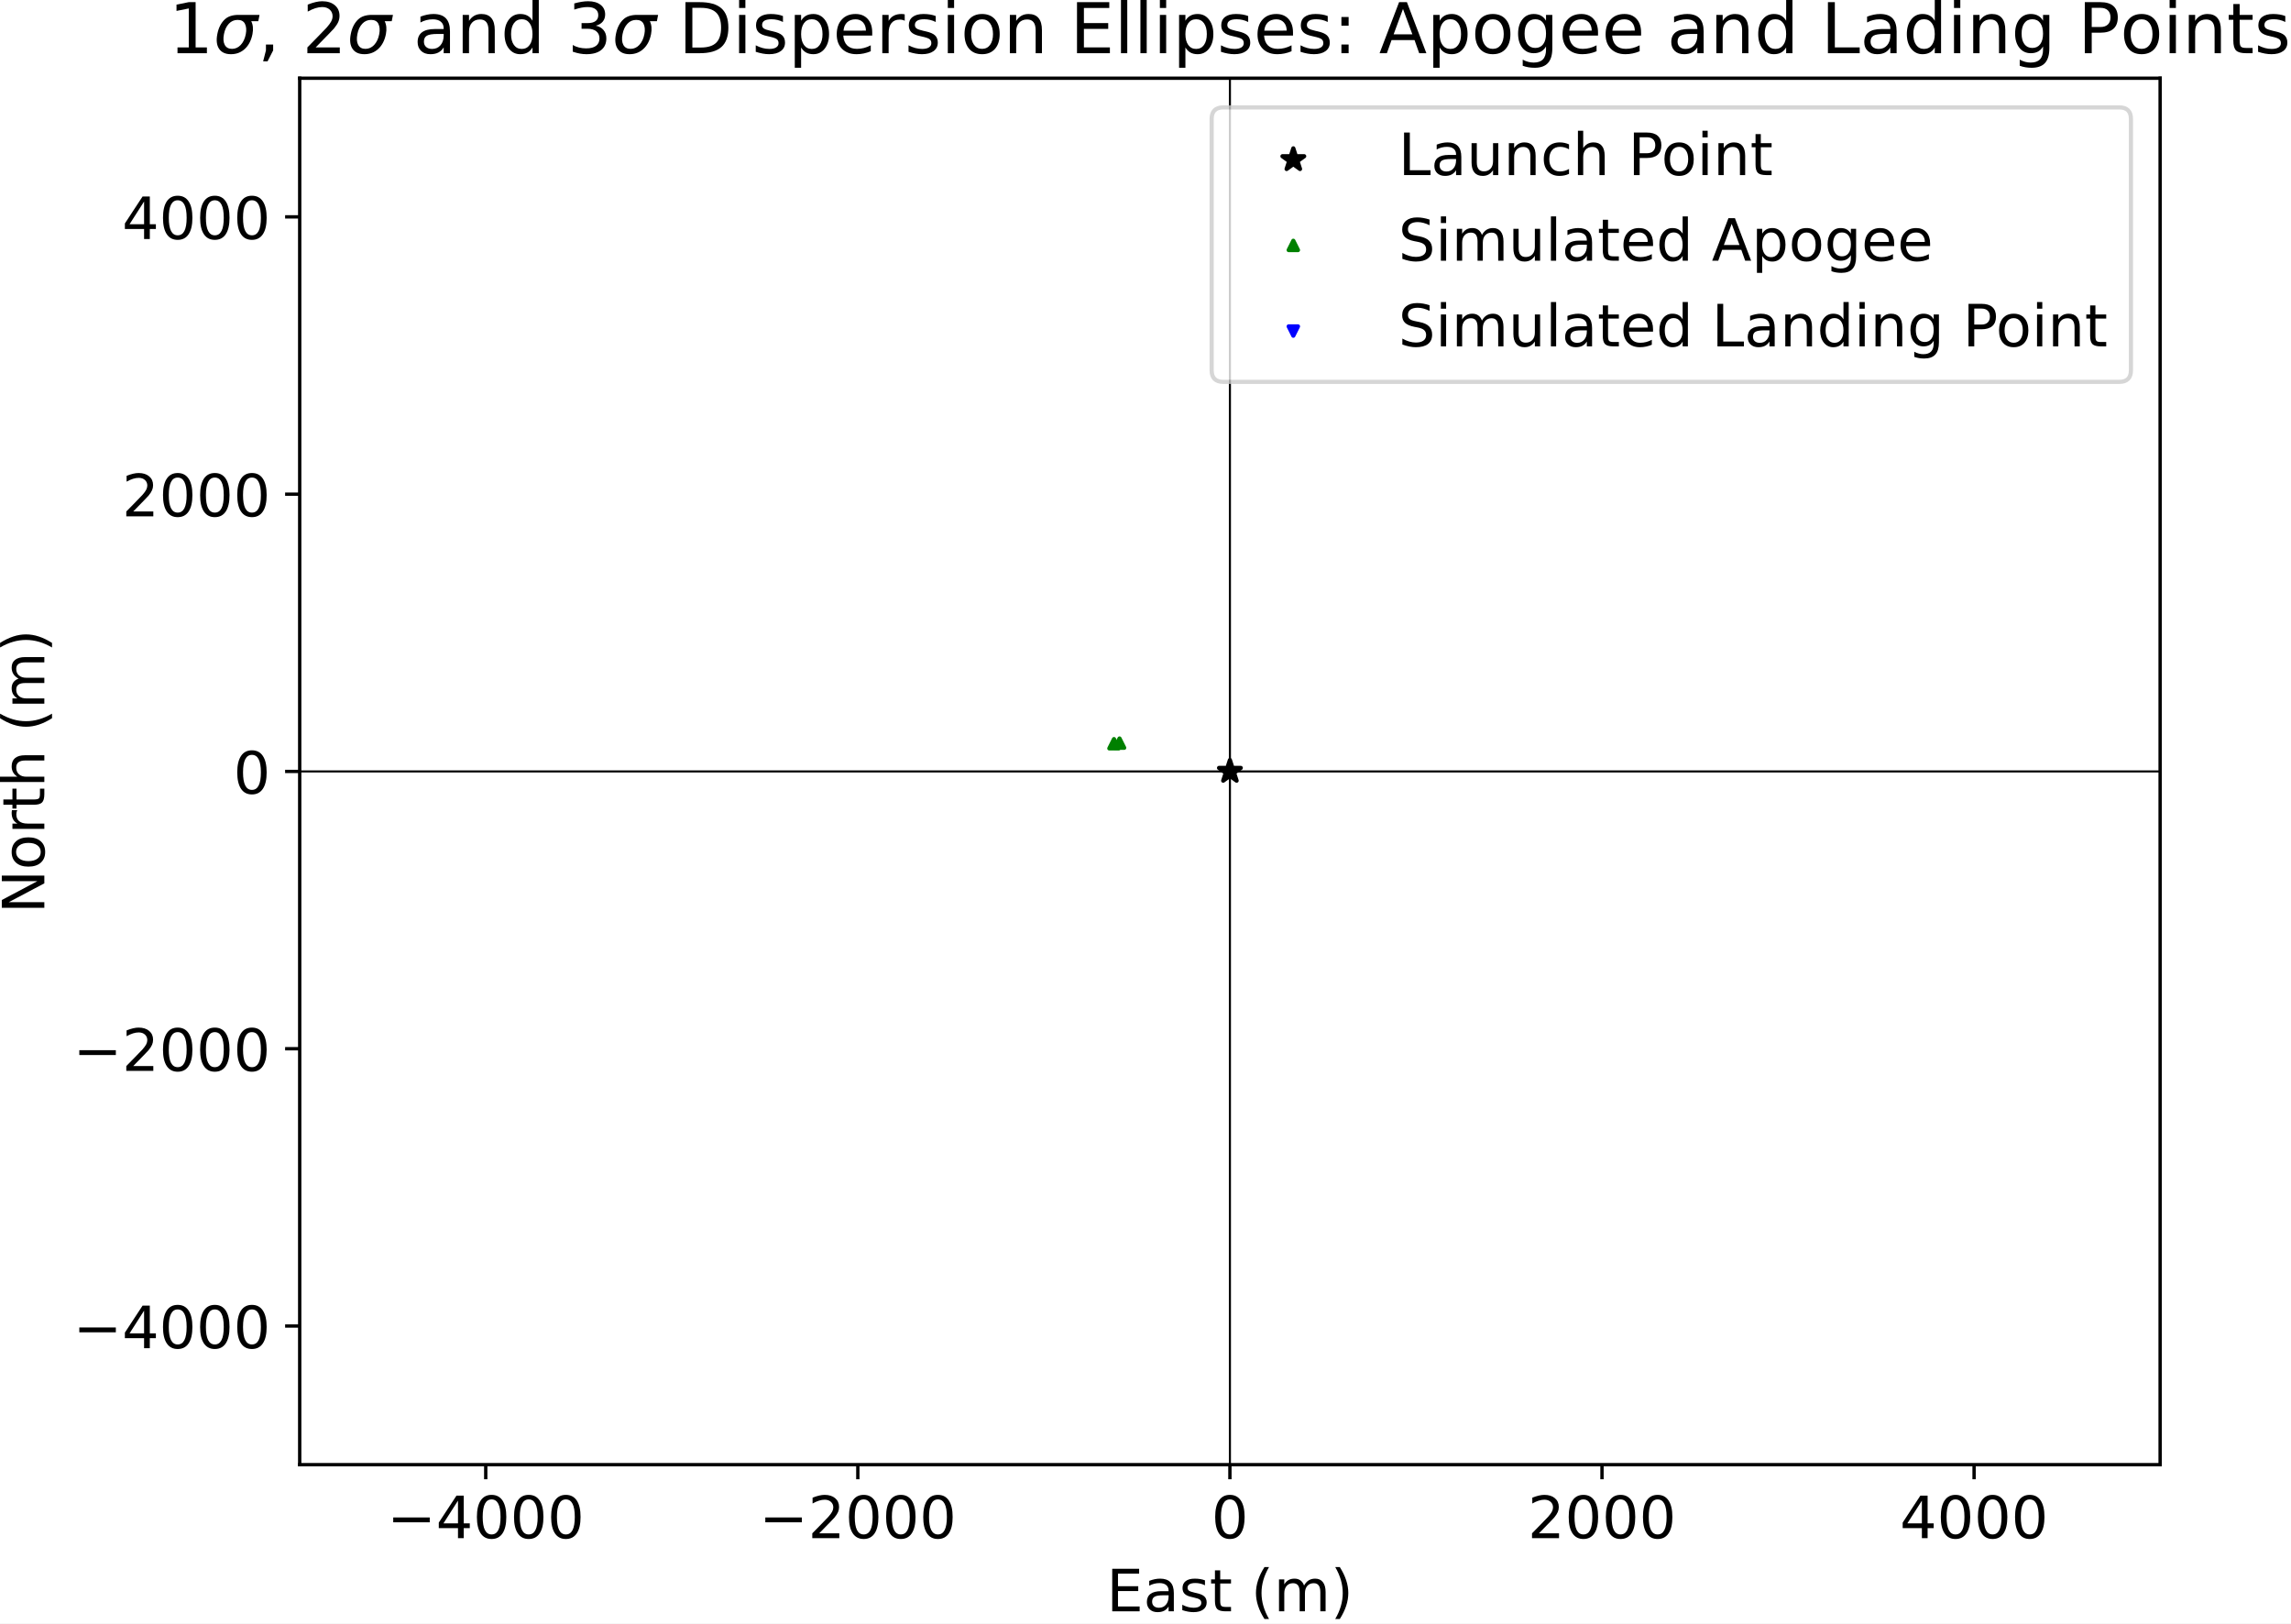
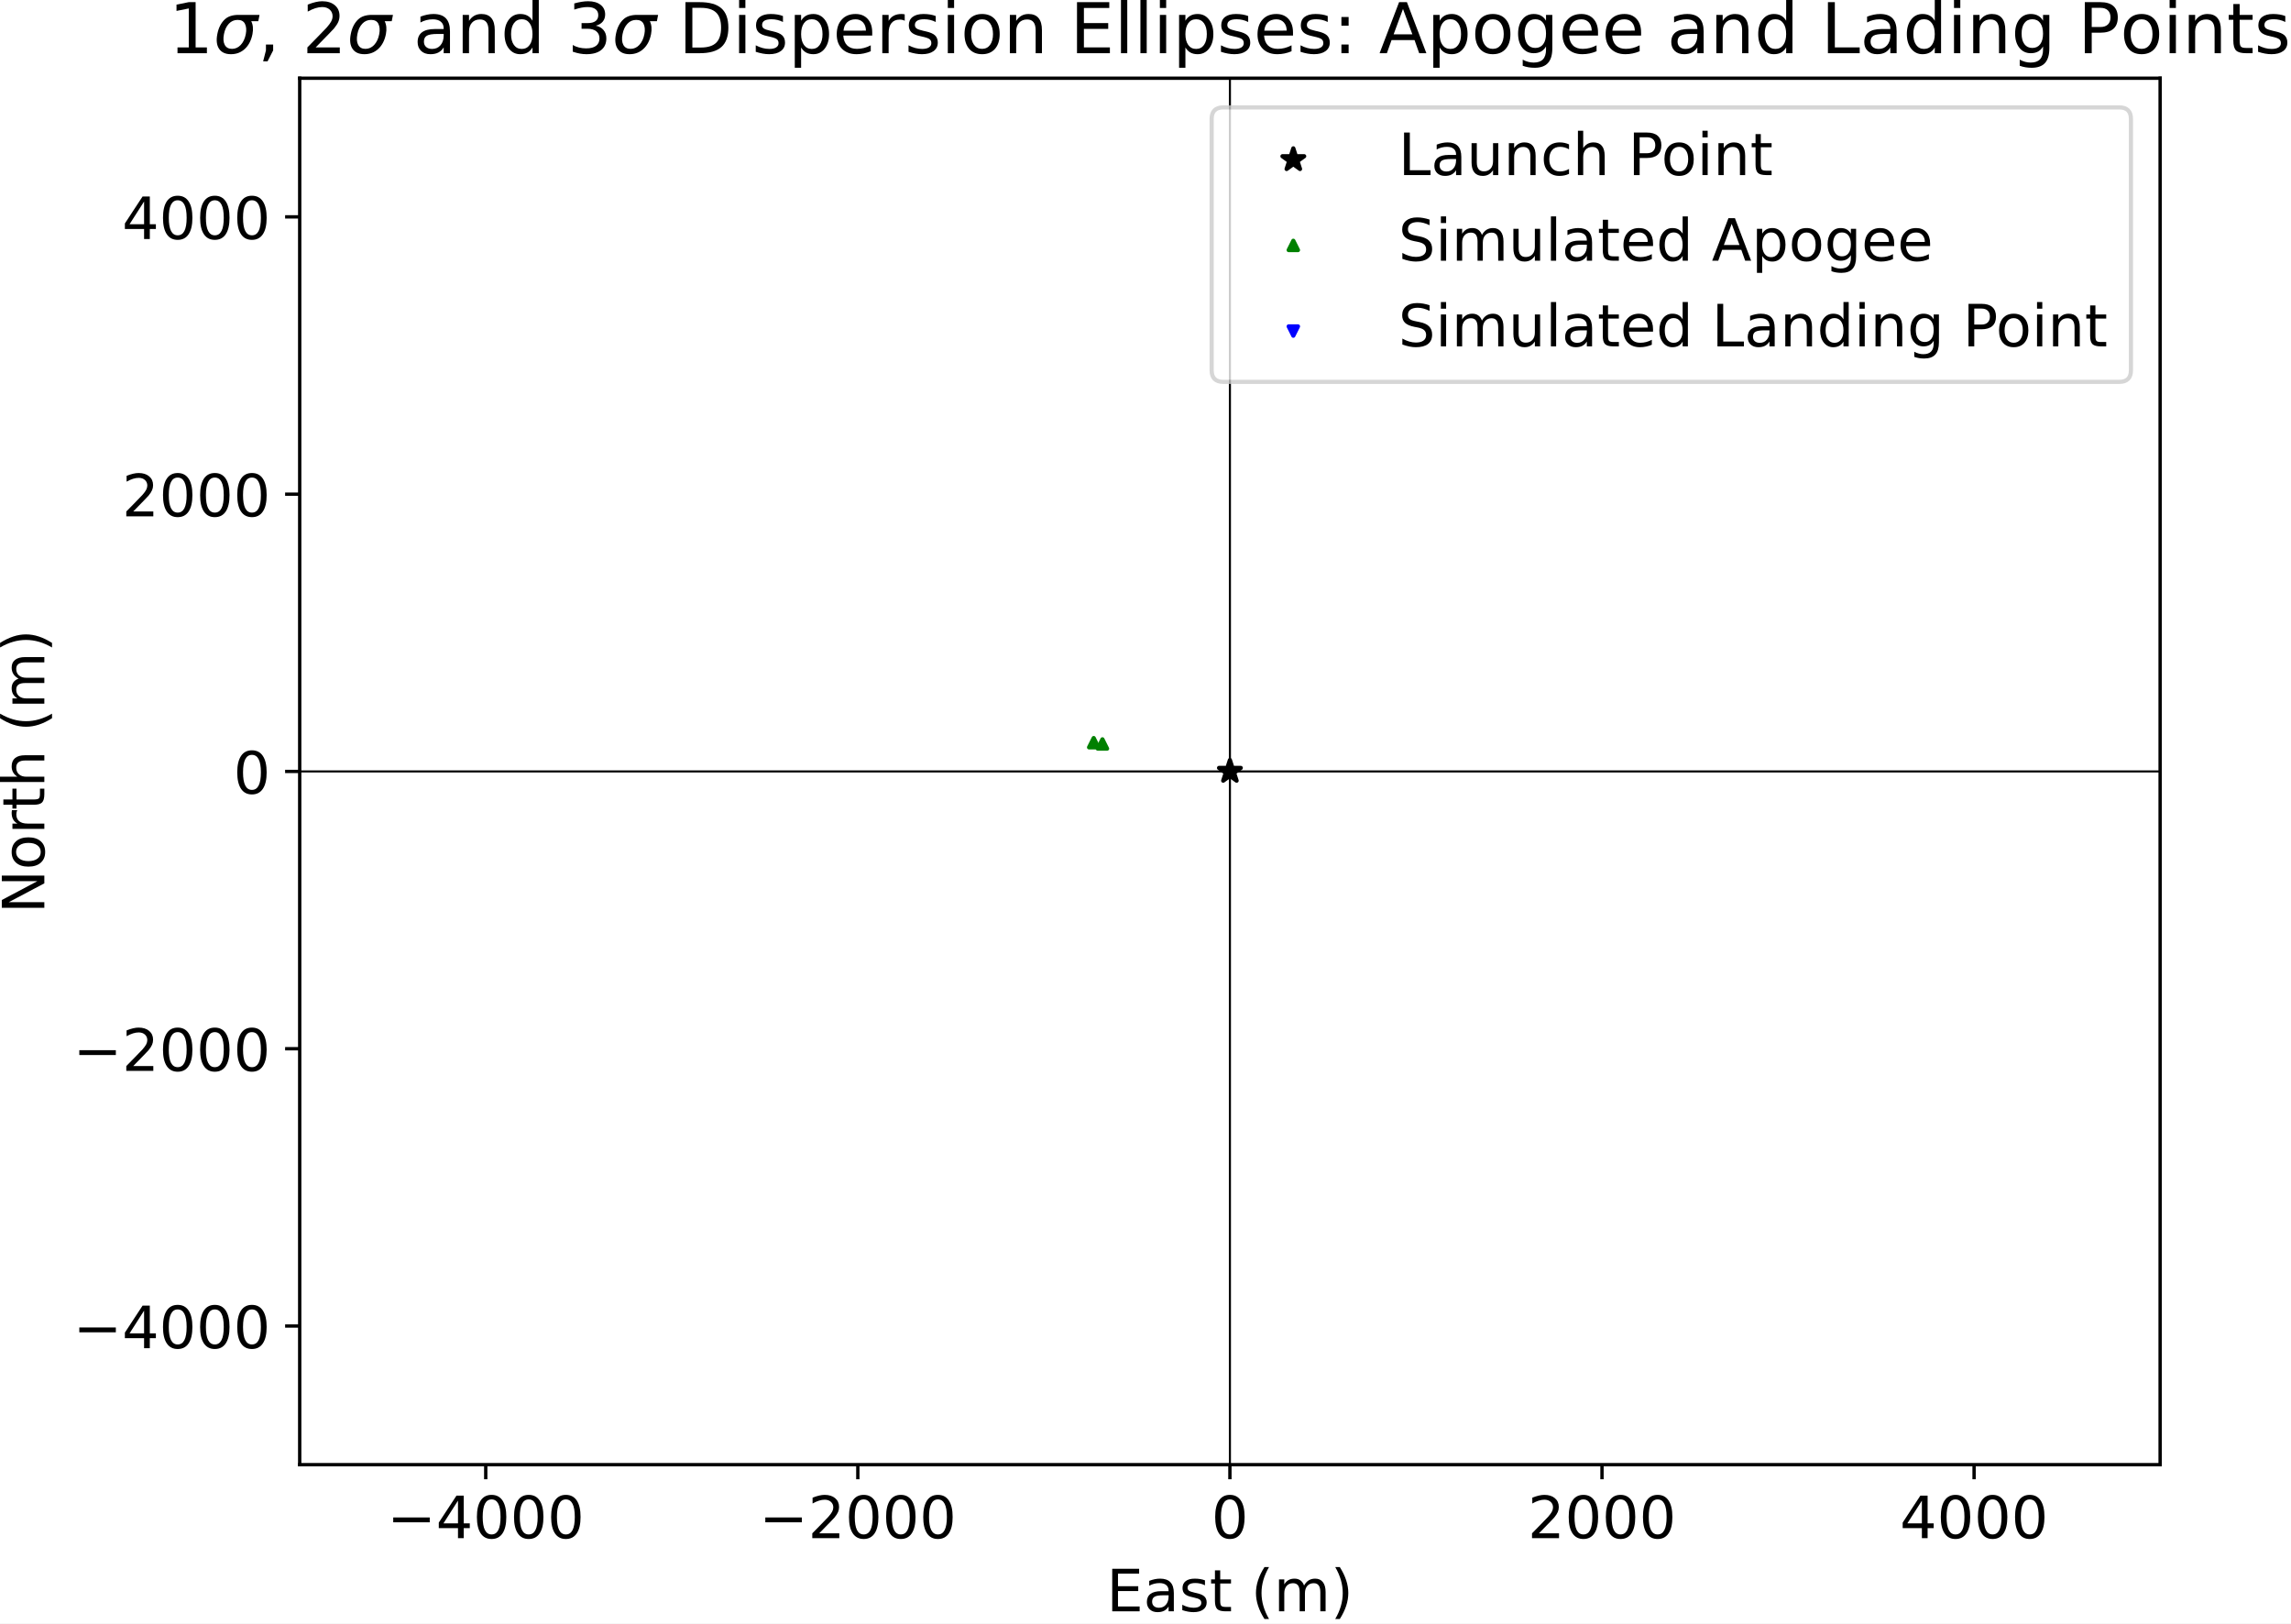
<svg xmlns="http://www.w3.org/2000/svg" xmlns:xlink="http://www.w3.org/1999/xlink" width="549.715pt" height="389.507pt" viewBox="0 0 549.715 389.507" version="1.1">
  <defs>
    <style type="text/css">*{stroke-linejoin: round; stroke-linecap: butt}</style>
  </defs>
  <g id="figure_1">
    <g id="patch_1">
      <path d="M 0 389.507  L 549.715 389.507  L 549.715 0  L 0 0  z " style="fill: #ffffff" />
    </g>
    <g id="axes_1">
      <g id="patch_2">
        <path d="M 71.911 351.408  L 518.311 351.408  L 518.311 18.768  L 71.911 18.768  z " style="fill: #ffffff" />
      </g>
      <g id="patch_3">
-         <path d="M 0 -1  z " clip-path="url(#p260824fcff)" style="fill: #0000ff; fill-opacity: 0.2; stroke: #000000; stroke-linejoin: miter" />
+         <path d="M 840.355 -30.759  C 839.995 -31.101 839.649 -31.429 839.393 -31.671  C 839.138 -31.913 838.995 -32.049 838.995 -32.049  C 838.995 -32.049 839.138 -31.913 839.393 -31.671  C 839.649 -31.429 839.995 -31.101 840.355 -30.759  C 840.716 -30.417 841.062 -30.088 841.317 -29.846  C 841.572 -29.604 841.716 -29.469 841.716 -29.469  C 841.716 -29.469 841.572 -29.604 841.317 -29.846  C 841.062 -30.088 840.716 -30.417 840.355 -30.759  z " clip-path="url(#p804899a14c)" style="fill: #0000ff; fill-opacity: 0.2; stroke: #000000; stroke-linejoin: miter" />
      </g>
      <g id="patch_4">
-         <path d="M 0 -1  z " clip-path="url(#p260824fcff)" style="fill: #0000ff; fill-opacity: 0.2; stroke: #000000; stroke-linejoin: miter" />
+         <path d="M 840.355 -30.759  C 839.634 -31.443 838.942 -32.1 838.432 -32.584  C 837.921 -33.068 837.635 -33.34 837.635 -33.34  C 837.635 -33.34 837.921 -33.068 838.432 -32.584  C 838.942 -32.1 839.634 -31.443 840.355 -30.759  C 841.077 -30.074 841.769 -29.418 842.279 -28.934  C 842.789 -28.45 843.076 -28.178 843.076 -28.178  C 843.076 -28.178 842.789 -28.45 842.279 -28.934  C 841.769 -29.418 841.077 -30.074 840.355 -30.759  z " clip-path="url(#p804899a14c)" style="fill: #0000ff; fill-opacity: 0.2; stroke: #000000; stroke-linejoin: miter" />
      </g>
      <g id="patch_5">
-         <path d="M 0 -1  z " clip-path="url(#p260824fcff)" style="fill: #0000ff; fill-opacity: 0.2; stroke: #000000; stroke-linejoin: miter" />
+         <path d="M 840.355 -30.759  C 839.273 -31.786 838.235 -32.77 837.47 -33.496  C 836.704 -34.222 836.274 -34.63 836.274 -34.63  C 836.274 -34.63 836.704 -34.222 837.47 -33.496  C 838.235 -32.77 839.273 -31.786 840.355 -30.759  C 841.438 -29.732 842.476 -28.748 843.241 -28.022  C 844.006 -27.296 844.436 -26.888 844.436 -26.888  C 844.436 -26.888 844.006 -27.296 843.241 -28.022  C 842.476 -28.748 841.438 -29.732 840.355 -30.759  z " clip-path="url(#p804899a14c)" style="fill: #0000ff; fill-opacity: 0.2; stroke: #000000; stroke-linejoin: miter" />
      </g>
      <g id="patch_6">
-         <path d="M 0 -1  z " clip-path="url(#p260824fcff)" style="fill: #00ff00; fill-opacity: 0.2; stroke: #000000; stroke-linejoin: miter" />
+         <path d="M 0 -1  z " clip-path="url(#p804899a14c)" style="fill: #00ff00; fill-opacity: 0.2; stroke: #000000; stroke-linejoin: miter" />
      </g>
      <g id="patch_7">
-         <path d="M 0 -1  z " clip-path="url(#p260824fcff)" style="fill: #00ff00; fill-opacity: 0.2; stroke: #000000; stroke-linejoin: miter" />
+         <path d="M 0 -1  z " clip-path="url(#p804899a14c)" style="fill: #00ff00; fill-opacity: 0.2; stroke: #000000; stroke-linejoin: miter" />
      </g>
      <g id="patch_8">
-         <path d="M 0 -1  z " clip-path="url(#p260824fcff)" style="fill: #00ff00; fill-opacity: 0.2; stroke: #000000; stroke-linejoin: miter" />
+         <path d="M 0 -1  z " clip-path="url(#p804899a14c)" style="fill: #00ff00; fill-opacity: 0.2; stroke: #000000; stroke-linejoin: miter" />
      </g>
      <g id="PathCollection_1">
        <defs>
-           <path id="m0c6daae3eb" d="M 0 -2.739  L -0.615 -0.846  L -2.605 -0.846  L -0.995 0.323  L -1.61 2.216  L -0 1.046  L 1.61 2.216  L 0.995 0.323  L 2.605 -0.846  L 0.615 -0.846  z " style="stroke: #000000" />
+           <path id="m5ac75e1e6e" d="M 0 -2.739  L -0.615 -0.846  L -2.605 -0.846  L -0.995 0.323  L -1.61 2.216  L -0 1.046  L 1.61 2.216  L 0.995 0.323  L 2.605 -0.846  L 0.615 -0.846  z " style="stroke: #000000" />
        </defs>
-         <g clip-path="url(#p260824fcff)">
-           <use xlink:href="#m0c6daae3eb" x="295.111" y="185.088" style="stroke: #000000" />
+         <g clip-path="url(#p804899a14c)">
+           <use xlink:href="#m5ac75e1e6e" x="295.111" y="185.088" style="stroke: #000000" />
        </g>
      </g>
      <g id="PathCollection_2">
        <defs>
-           <path id="mb8c8489ce6" d="M 0 -1.118  L -1.118 1.118  L 1.118 1.118  z " style="stroke: #008000" />
+           <path id="md65c7db83b" d="M 0 -1.118  L -1.118 1.118  L 1.118 1.118  z " style="stroke: #008000" />
        </defs>
-         <g clip-path="url(#p260824fcff)">
-           <use xlink:href="#mb8c8489ce6" x="267.295" y="178.444" style="fill: #008000; stroke: #008000" />
-           <use xlink:href="#mb8c8489ce6" x="268.627" y="178.299" style="fill: #008000; stroke: #008000" />
+         <g clip-path="url(#p804899a14c)">
+           <use xlink:href="#md65c7db83b" x="264.522" y="178.498" style="fill: #008000; stroke: #008000" />
+           <use xlink:href="#md65c7db83b" x="262.431" y="178.192" style="fill: #008000; stroke: #008000" />
        </g>
      </g>
      <g id="PathCollection_3">
        <defs>
-           <path id="m61e4f3a706" d="M -0 1.118  L 1.118 -1.118  L -1.118 -1.118  z " style="stroke: #0000ff" />
+           <path id="m6820c98d64" d="M -0 1.118  L 1.118 -1.118  L -1.118 -1.118  z " style="stroke: #0000ff" />
        </defs>
-         <g clip-path="url(#p260824fcff)" />
+         <g clip-path="url(#p804899a14c)" />
      </g>
      <g id="matplotlib.axis_1">
        <g id="xtick_1">
          <g id="line2d_1">
            <defs>
-               <path id="m79fca3c62c" d="M 0 0  L 0 3.5  " style="stroke: #000000; stroke-width: 0.8" />
-             </defs>
-             <g>
-               <use xlink:href="#m79fca3c62c" x="116.551" y="351.408" style="stroke: #000000; stroke-width: 0.8" />
+               <path id="mb05f7e7736" d="M 0 0  L 0 3.5  " style="stroke: #000000; stroke-width: 0.8" />
+             </defs>
+             <g>
+               <use xlink:href="#mb05f7e7736" x="116.551" y="351.408" style="stroke: #000000; stroke-width: 0.8" />
            </g>
          </g>
          <g id="text_1">
            <g transform="translate(92.87016 369.0458) scale(0.14 -0.14)">
              <defs>
                <path id="DejaVuSans-2212" d="M 678 2272  L 4684 2272  L 4684 1741  L 678 1741  L 678 2272  z " transform="scale(0.015625)" />
                <path id="DejaVuSans-34" d="M 2419 4116  L 825 1625  L 2419 1625  L 2419 4116  z M 2253 4666  L 3047 4666  L 3047 1625  L 3713 1625  L 3713 1100  L 3047 1100  L 3047 0  L 2419 0  L 2419 1100  L 313 1100  L 313 1709  L 2253 4666  z " transform="scale(0.015625)" />
                <path id="DejaVuSans-30" d="M 2034 4250  Q 1547 4250 1301 3770  Q 1056 3291 1056 2328  Q 1056 1369 1301 889  Q 1547 409 2034 409  Q 2525 409 2770 889  Q 3016 1369 3016 2328  Q 3016 3291 2770 3770  Q 2525 4250 2034 4250  z M 2034 4750  Q 2819 4750 3233 4129  Q 3647 3509 3647 2328  Q 3647 1150 3233 529  Q 2819 -91 2034 -91  Q 1250 -91 836 529  Q 422 1150 422 2328  Q 422 3509 836 4129  Q 1250 4750 2034 4750  z " transform="scale(0.015625)" />
              </defs>
              <use xlink:href="#DejaVuSans-2212" />
              <use xlink:href="#DejaVuSans-34" x="83.789" />
              <use xlink:href="#DejaVuSans-30" x="147.412" />
              <use xlink:href="#DejaVuSans-30" x="211.035" />
              <use xlink:href="#DejaVuSans-30" x="274.658" />
            </g>
          </g>
        </g>
        <g id="xtick_2">
          <g id="line2d_2">
            <g>
-               <use xlink:href="#m79fca3c62c" x="205.831" y="351.408" style="stroke: #000000; stroke-width: 0.8" />
+               <use xlink:href="#mb05f7e7736" x="205.831" y="351.408" style="stroke: #000000; stroke-width: 0.8" />
            </g>
          </g>
          <g id="text_2">
            <g transform="translate(182.1502 369.0458) scale(0.14 -0.14)">
              <defs>
                <path id="DejaVuSans-32" d="M 1228 531  L 3431 531  L 3431 0  L 469 0  L 469 531  Q 828 903 1448 1529  Q 2069 2156 2228 2338  Q 2531 2678 2651 2914  Q 2772 3150 2772 3378  Q 2772 3750 2511 3984  Q 2250 4219 1831 4219  Q 1534 4219 1204 4116  Q 875 4013 500 3803  L 500 4441  Q 881 4594 1212 4672  Q 1544 4750 1819 4750  Q 2544 4750 2975 4387  Q 3406 4025 3406 3419  Q 3406 3131 3298 2873  Q 3191 2616 2906 2266  Q 2828 2175 2409 1742  Q 1991 1309 1228 531  z " transform="scale(0.015625)" />
              </defs>
              <use xlink:href="#DejaVuSans-2212" />
              <use xlink:href="#DejaVuSans-32" x="83.789" />
              <use xlink:href="#DejaVuSans-30" x="147.412" />
              <use xlink:href="#DejaVuSans-30" x="211.035" />
              <use xlink:href="#DejaVuSans-30" x="274.658" />
            </g>
          </g>
        </g>
        <g id="xtick_3">
          <g id="line2d_3">
            <g>
-               <use xlink:href="#m79fca3c62c" x="295.111" y="351.408" style="stroke: #000000; stroke-width: 0.8" />
+               <use xlink:href="#mb05f7e7736" x="295.111" y="351.408" style="stroke: #000000; stroke-width: 0.8" />
            </g>
          </g>
          <g id="text_3">
            <g transform="translate(290.6572 369.0458) scale(0.14 -0.14)">
              <use xlink:href="#DejaVuSans-30" />
            </g>
          </g>
        </g>
        <g id="xtick_4">
          <g id="line2d_4">
            <g>
-               <use xlink:href="#m79fca3c62c" x="384.391" y="351.408" style="stroke: #000000; stroke-width: 0.8" />
+               <use xlink:href="#mb05f7e7736" x="384.391" y="351.408" style="stroke: #000000; stroke-width: 0.8" />
            </g>
          </g>
          <g id="text_4">
            <g transform="translate(366.5759 369.0458) scale(0.14 -0.14)">
              <use xlink:href="#DejaVuSans-32" />
              <use xlink:href="#DejaVuSans-30" x="63.623" />
              <use xlink:href="#DejaVuSans-30" x="127.246" />
              <use xlink:href="#DejaVuSans-30" x="190.869" />
            </g>
          </g>
        </g>
        <g id="xtick_5">
          <g id="line2d_5">
            <g>
-               <use xlink:href="#m79fca3c62c" x="473.671" y="351.408" style="stroke: #000000; stroke-width: 0.8" />
+               <use xlink:href="#mb05f7e7736" x="473.671" y="351.408" style="stroke: #000000; stroke-width: 0.8" />
            </g>
          </g>
          <g id="text_5">
            <g transform="translate(455.8559 369.0458) scale(0.14 -0.14)">
              <use xlink:href="#DejaVuSans-34" />
              <use xlink:href="#DejaVuSans-30" x="63.623" />
              <use xlink:href="#DejaVuSans-30" x="127.246" />
              <use xlink:href="#DejaVuSans-30" x="190.869" />
            </g>
          </g>
        </g>
        <g id="text_6">
          <g transform="translate(265.502 386.5952) scale(0.14 -0.14)">
            <defs>
              <path id="DejaVuSans-45" d="M 628 4666  L 3578 4666  L 3578 4134  L 1259 4134  L 1259 2753  L 3481 2753  L 3481 2222  L 1259 2222  L 1259 531  L 3634 531  L 3634 0  L 628 0  L 628 4666  z " transform="scale(0.015625)" />
              <path id="DejaVuSans-61" d="M 2194 1759  Q 1497 1759 1228 1600  Q 959 1441 959 1056  Q 959 750 1161 570  Q 1363 391 1709 391  Q 2188 391 2477 730  Q 2766 1069 2766 1631  L 2766 1759  L 2194 1759  z M 3341 1997  L 3341 0  L 2766 0  L 2766 531  Q 2569 213 2275 61  Q 1981 -91 1556 -91  Q 1019 -91 701 211  Q 384 513 384 1019  Q 384 1609 779 1909  Q 1175 2209 1959 2209  L 2766 2209  L 2766 2266  Q 2766 2663 2505 2880  Q 2244 3097 1772 3097  Q 1472 3097 1187 3025  Q 903 2953 641 2809  L 641 3341  Q 956 3463 1253 3523  Q 1550 3584 1831 3584  Q 2591 3584 2966 3190  Q 3341 2797 3341 1997  z " transform="scale(0.015625)" />
              <path id="DejaVuSans-73" d="M 2834 3397  L 2834 2853  Q 2591 2978 2328 3040  Q 2066 3103 1784 3103  Q 1356 3103 1142 2972  Q 928 2841 928 2578  Q 928 2378 1081 2264  Q 1234 2150 1697 2047  L 1894 2003  Q 2506 1872 2764 1633  Q 3022 1394 3022 966  Q 3022 478 2636 193  Q 2250 -91 1575 -91  Q 1294 -91 989 -36  Q 684 19 347 128  L 347 722  Q 666 556 975 473  Q 1284 391 1588 391  Q 1994 391 2212 530  Q 2431 669 2431 922  Q 2431 1156 2273 1281  Q 2116 1406 1581 1522  L 1381 1569  Q 847 1681 609 1914  Q 372 2147 372 2553  Q 372 3047 722 3315  Q 1072 3584 1716 3584  Q 2034 3584 2315 3537  Q 2597 3491 2834 3397  z " transform="scale(0.015625)" />
              <path id="DejaVuSans-74" d="M 1172 4494  L 1172 3500  L 2356 3500  L 2356 3053  L 1172 3053  L 1172 1153  Q 1172 725 1289 603  Q 1406 481 1766 481  L 2356 481  L 2356 0  L 1766 0  Q 1100 0 847 248  Q 594 497 594 1153  L 594 3053  L 172 3053  L 172 3500  L 594 3500  L 594 4494  L 1172 4494  z " transform="scale(0.015625)" />
              <path id="DejaVuSans-20" transform="scale(0.015625)" />
              <path id="DejaVuSans-28" d="M 1984 4856  Q 1566 4138 1362 3434  Q 1159 2731 1159 2009  Q 1159 1288 1364 580  Q 1569 -128 1984 -844  L 1484 -844  Q 1016 -109 783 600  Q 550 1309 550 2009  Q 550 2706 781 3412  Q 1013 4119 1484 4856  L 1984 4856  z " transform="scale(0.015625)" />
              <path id="DejaVuSans-6d" d="M 3328 2828  Q 3544 3216 3844 3400  Q 4144 3584 4550 3584  Q 5097 3584 5394 3201  Q 5691 2819 5691 2113  L 5691 0  L 5113 0  L 5113 2094  Q 5113 2597 4934 2840  Q 4756 3084 4391 3084  Q 3944 3084 3684 2787  Q 3425 2491 3425 1978  L 3425 0  L 2847 0  L 2847 2094  Q 2847 2600 2669 2842  Q 2491 3084 2119 3084  Q 1678 3084 1418 2786  Q 1159 2488 1159 1978  L 1159 0  L 581 0  L 581 3500  L 1159 3500  L 1159 2956  Q 1356 3278 1631 3431  Q 1906 3584 2284 3584  Q 2666 3584 2933 3390  Q 3200 3197 3328 2828  z " transform="scale(0.015625)" />
              <path id="DejaVuSans-29" d="M 513 4856  L 1013 4856  Q 1481 4119 1714 3412  Q 1947 2706 1947 2009  Q 1947 1309 1714 600  Q 1481 -109 1013 -844  L 513 -844  Q 928 -128 1133 580  Q 1338 1288 1338 2009  Q 1338 2731 1133 3434  Q 928 4138 513 4856  z " transform="scale(0.015625)" />
            </defs>
            <use xlink:href="#DejaVuSans-45" />
            <use xlink:href="#DejaVuSans-61" x="63.184" />
            <use xlink:href="#DejaVuSans-73" x="124.463" />
            <use xlink:href="#DejaVuSans-74" x="176.562" />
            <use xlink:href="#DejaVuSans-20" x="215.771" />
            <use xlink:href="#DejaVuSans-28" x="247.559" />
            <use xlink:href="#DejaVuSans-6d" x="286.572" />
            <use xlink:href="#DejaVuSans-29" x="383.984" />
          </g>
        </g>
      </g>
      <g id="matplotlib.axis_2">
        <g id="ytick_1">
          <g id="line2d_6">
            <defs>
-               <path id="m2cbb868855" d="M 0 0  L -3.5 0  " style="stroke: #000000; stroke-width: 0.8" />
-             </defs>
-             <g>
-               <use xlink:href="#m2cbb868855" x="71.911" y="318.144" style="stroke: #000000; stroke-width: 0.8" />
+               <path id="mf73d8052c5" d="M 0 0  L -3.5 0  " style="stroke: #000000; stroke-width: 0.8" />
+             </defs>
+             <g>
+               <use xlink:href="#mf73d8052c5" x="71.911" y="318.144" style="stroke: #000000; stroke-width: 0.8" />
            </g>
          </g>
          <g id="text_7">
            <g transform="translate(17.54938 323.4629) scale(0.14 -0.14)">
              <use xlink:href="#DejaVuSans-2212" />
              <use xlink:href="#DejaVuSans-34" x="83.789" />
              <use xlink:href="#DejaVuSans-30" x="147.412" />
              <use xlink:href="#DejaVuSans-30" x="211.035" />
              <use xlink:href="#DejaVuSans-30" x="274.658" />
            </g>
          </g>
        </g>
        <g id="ytick_2">
          <g id="line2d_7">
            <g>
-               <use xlink:href="#m2cbb868855" x="71.911" y="251.616" style="stroke: #000000; stroke-width: 0.8" />
+               <use xlink:href="#mf73d8052c5" x="71.911" y="251.616" style="stroke: #000000; stroke-width: 0.8" />
            </g>
          </g>
          <g id="text_8">
            <g transform="translate(17.54938 256.9349) scale(0.14 -0.14)">
              <use xlink:href="#DejaVuSans-2212" />
              <use xlink:href="#DejaVuSans-32" x="83.789" />
              <use xlink:href="#DejaVuSans-30" x="147.412" />
              <use xlink:href="#DejaVuSans-30" x="211.035" />
              <use xlink:href="#DejaVuSans-30" x="274.658" />
            </g>
          </g>
        </g>
        <g id="ytick_3">
          <g id="line2d_8">
            <g>
-               <use xlink:href="#m2cbb868855" x="71.911" y="185.088" style="stroke: #000000; stroke-width: 0.8" />
+               <use xlink:href="#mf73d8052c5" x="71.911" y="185.088" style="stroke: #000000; stroke-width: 0.8" />
            </g>
          </g>
          <g id="text_9">
            <g transform="translate(56.00344 190.4069) scale(0.14 -0.14)">
              <use xlink:href="#DejaVuSans-30" />
            </g>
          </g>
        </g>
        <g id="ytick_4">
          <g id="line2d_9">
            <g>
-               <use xlink:href="#m2cbb868855" x="71.911" y="118.56" style="stroke: #000000; stroke-width: 0.8" />
+               <use xlink:href="#mf73d8052c5" x="71.911" y="118.56" style="stroke: #000000; stroke-width: 0.8" />
            </g>
          </g>
          <g id="text_10">
            <g transform="translate(29.28094 123.8789) scale(0.14 -0.14)">
              <use xlink:href="#DejaVuSans-32" />
              <use xlink:href="#DejaVuSans-30" x="63.623" />
              <use xlink:href="#DejaVuSans-30" x="127.246" />
              <use xlink:href="#DejaVuSans-30" x="190.869" />
            </g>
          </g>
        </g>
        <g id="ytick_5">
          <g id="line2d_10">
            <g>
-               <use xlink:href="#m2cbb868855" x="71.911" y="52.032" style="stroke: #000000; stroke-width: 0.8" />
+               <use xlink:href="#mf73d8052c5" x="71.911" y="52.032" style="stroke: #000000; stroke-width: 0.8" />
            </g>
          </g>
          <g id="text_11">
            <g transform="translate(29.28094 57.35091) scale(0.14 -0.14)">
              <use xlink:href="#DejaVuSans-34" />
              <use xlink:href="#DejaVuSans-30" x="63.623" />
              <use xlink:href="#DejaVuSans-30" x="127.246" />
              <use xlink:href="#DejaVuSans-30" x="190.869" />
            </g>
          </g>
        </g>
        <g id="text_12">
          <g transform="translate(10.63781 219.1714) rotate(-90) scale(0.14 -0.14)">
            <defs>
              <path id="DejaVuSans-4e" d="M 628 4666  L 1478 4666  L 3547 763  L 3547 4666  L 4159 4666  L 4159 0  L 3309 0  L 1241 3903  L 1241 0  L 628 0  L 628 4666  z " transform="scale(0.015625)" />
              <path id="DejaVuSans-6f" d="M 1959 3097  Q 1497 3097 1228 2736  Q 959 2375 959 1747  Q 959 1119 1226 758  Q 1494 397 1959 397  Q 2419 397 2687 759  Q 2956 1122 2956 1747  Q 2956 2369 2687 2733  Q 2419 3097 1959 3097  z M 1959 3584  Q 2709 3584 3137 3096  Q 3566 2609 3566 1747  Q 3566 888 3137 398  Q 2709 -91 1959 -91  Q 1206 -91 779 398  Q 353 888 353 1747  Q 353 2609 779 3096  Q 1206 3584 1959 3584  z " transform="scale(0.015625)" />
              <path id="DejaVuSans-72" d="M 2631 2963  Q 2534 3019 2420 3045  Q 2306 3072 2169 3072  Q 1681 3072 1420 2755  Q 1159 2438 1159 1844  L 1159 0  L 581 0  L 581 3500  L 1159 3500  L 1159 2956  Q 1341 3275 1631 3429  Q 1922 3584 2338 3584  Q 2397 3584 2469 3576  Q 2541 3569 2628 3553  L 2631 2963  z " transform="scale(0.015625)" />
              <path id="DejaVuSans-68" d="M 3513 2113  L 3513 0  L 2938 0  L 2938 2094  Q 2938 2591 2744 2837  Q 2550 3084 2163 3084  Q 1697 3084 1428 2787  Q 1159 2491 1159 1978  L 1159 0  L 581 0  L 581 4863  L 1159 4863  L 1159 2956  Q 1366 3272 1645 3428  Q 1925 3584 2291 3584  Q 2894 3584 3203 3211  Q 3513 2838 3513 2113  z " transform="scale(0.015625)" />
            </defs>
            <use xlink:href="#DejaVuSans-4e" />
            <use xlink:href="#DejaVuSans-6f" x="74.805" />
            <use xlink:href="#DejaVuSans-72" x="135.986" />
            <use xlink:href="#DejaVuSans-74" x="177.1" />
            <use xlink:href="#DejaVuSans-68" x="216.309" />
            <use xlink:href="#DejaVuSans-20" x="279.688" />
            <use xlink:href="#DejaVuSans-28" x="311.475" />
            <use xlink:href="#DejaVuSans-6d" x="350.488" />
            <use xlink:href="#DejaVuSans-29" x="447.9" />
          </g>
        </g>
      </g>
      <g id="line2d_11">
-         <path d="M 71.911 185.088  L 518.311 185.088  " clip-path="url(#p260824fcff)" style="fill: none; stroke: #000000; stroke-width: 0.5; stroke-linecap: square" />
+         <path d="M 71.911 185.088  L 518.311 185.088  " clip-path="url(#p804899a14c)" style="fill: none; stroke: #000000; stroke-width: 0.5; stroke-linecap: square" />
      </g>
      <g id="line2d_12">
-         <path d="M 295.111 351.408  L 295.111 18.768  " clip-path="url(#p260824fcff)" style="fill: none; stroke: #000000; stroke-width: 0.5; stroke-linecap: square" />
+         <path d="M 295.111 351.408  L 295.111 18.768  " clip-path="url(#p804899a14c)" style="fill: none; stroke: #000000; stroke-width: 0.5; stroke-linecap: square" />
      </g>
      <g id="patch_9">
        <path d="M 71.911 351.408  L 71.911 18.768  " style="fill: none; stroke: #000000; stroke-width: 0.8; stroke-linejoin: miter; stroke-linecap: square" />
      </g>
      <g id="patch_10">
        <path d="M 518.311 351.408  L 518.311 18.768  " style="fill: none; stroke: #000000; stroke-width: 0.8; stroke-linejoin: miter; stroke-linecap: square" />
      </g>
      <g id="patch_11">
        <path d="M 71.911 351.408  L 518.311 351.408  " style="fill: none; stroke: #000000; stroke-width: 0.8; stroke-linejoin: miter; stroke-linecap: square" />
      </g>
      <g id="patch_12">
        <path d="M 71.911 18.768  L 518.311 18.768  " style="fill: none; stroke: #000000; stroke-width: 0.8; stroke-linejoin: miter; stroke-linecap: square" />
      </g>
      <g id="text_13">
        <g transform="translate(40.50694 12.768) scale(0.168 -0.168)">
          <defs>
            <path id="DejaVuSans-31" d="M 794 531  L 1825 531  L 1825 4091  L 703 3866  L 703 4441  L 1819 4666  L 2450 4666  L 2450 531  L 3481 531  L 3481 0  L 794 0  L 794 531  z " transform="scale(0.015625)" />
            <path id="DejaVuSans-Oblique-3c3" d="M 2219 3044  Q 1744 3044 1422 2700  Q 1081 2341 969 1747  Q 844 1119 1044 756  Q 1241 397 1706 397  Q 2166 397 2503 759  Q 2844 1122 2966 1747  Q 3075 2319 2881 2700  Q 2700 3044 2219 3044  z M 2309 3503  L 4219 3500  L 4106 2925  L 3463 2925  Q 3706 2438 3575 1747  Q 3406 888 2884 400  Q 2359 -91 1609 -91  Q 856 -91 525 400  Q 194 888 363 1747  Q 528 2609 1050 3097  Q 1484 3503 2309 3503  z " transform="scale(0.015625)" />
            <path id="DejaVuSans-2c" d="M 750 794  L 1409 794  L 1409 256  L 897 -744  L 494 -744  L 750 256  L 750 794  z " transform="scale(0.015625)" />
            <path id="DejaVuSans-6e" d="M 3513 2113  L 3513 0  L 2938 0  L 2938 2094  Q 2938 2591 2744 2837  Q 2550 3084 2163 3084  Q 1697 3084 1428 2787  Q 1159 2491 1159 1978  L 1159 0  L 581 0  L 581 3500  L 1159 3500  L 1159 2956  Q 1366 3272 1645 3428  Q 1925 3584 2291 3584  Q 2894 3584 3203 3211  Q 3513 2838 3513 2113  z " transform="scale(0.015625)" />
            <path id="DejaVuSans-64" d="M 2906 2969  L 2906 4863  L 3481 4863  L 3481 0  L 2906 0  L 2906 525  Q 2725 213 2448 61  Q 2172 -91 1784 -91  Q 1150 -91 751 415  Q 353 922 353 1747  Q 353 2572 751 3078  Q 1150 3584 1784 3584  Q 2172 3584 2448 3432  Q 2725 3281 2906 2969  z M 947 1747  Q 947 1113 1208 752  Q 1469 391 1925 391  Q 2381 391 2643 752  Q 2906 1113 2906 1747  Q 2906 2381 2643 2742  Q 2381 3103 1925 3103  Q 1469 3103 1208 2742  Q 947 2381 947 1747  z " transform="scale(0.015625)" />
            <path id="DejaVuSans-33" d="M 2597 2516  Q 3050 2419 3304 2112  Q 3559 1806 3559 1356  Q 3559 666 3084 287  Q 2609 -91 1734 -91  Q 1441 -91 1130 -33  Q 819 25 488 141  L 488 750  Q 750 597 1062 519  Q 1375 441 1716 441  Q 2309 441 2620 675  Q 2931 909 2931 1356  Q 2931 1769 2642 2001  Q 2353 2234 1838 2234  L 1294 2234  L 1294 2753  L 1863 2753  Q 2328 2753 2575 2939  Q 2822 3125 2822 3475  Q 2822 3834 2567 4026  Q 2313 4219 1838 4219  Q 1578 4219 1281 4162  Q 984 4106 628 3988  L 628 4550  Q 988 4650 1302 4700  Q 1616 4750 1894 4750  Q 2613 4750 3031 4423  Q 3450 4097 3450 3541  Q 3450 3153 3228 2886  Q 3006 2619 2597 2516  z " transform="scale(0.015625)" />
            <path id="DejaVuSans-44" d="M 1259 4147  L 1259 519  L 2022 519  Q 2988 519 3436 956  Q 3884 1394 3884 2338  Q 3884 3275 3436 3711  Q 2988 4147 2022 4147  L 1259 4147  z M 628 4666  L 1925 4666  Q 3281 4666 3915 4102  Q 4550 3538 4550 2338  Q 4550 1131 3912 565  Q 3275 0 1925 0  L 628 0  L 628 4666  z " transform="scale(0.015625)" />
            <path id="DejaVuSans-69" d="M 603 3500  L 1178 3500  L 1178 0  L 603 0  L 603 3500  z M 603 4863  L 1178 4863  L 1178 4134  L 603 4134  L 603 4863  z " transform="scale(0.015625)" />
            <path id="DejaVuSans-70" d="M 1159 525  L 1159 -1331  L 581 -1331  L 581 3500  L 1159 3500  L 1159 2969  Q 1341 3281 1617 3432  Q 1894 3584 2278 3584  Q 2916 3584 3314 3078  Q 3713 2572 3713 1747  Q 3713 922 3314 415  Q 2916 -91 2278 -91  Q 1894 -91 1617 61  Q 1341 213 1159 525  z M 3116 1747  Q 3116 2381 2855 2742  Q 2594 3103 2138 3103  Q 1681 3103 1420 2742  Q 1159 2381 1159 1747  Q 1159 1113 1420 752  Q 1681 391 2138 391  Q 2594 391 2855 752  Q 3116 1113 3116 1747  z " transform="scale(0.015625)" />
            <path id="DejaVuSans-65" d="M 3597 1894  L 3597 1613  L 953 1613  Q 991 1019 1311 708  Q 1631 397 2203 397  Q 2534 397 2845 478  Q 3156 559 3463 722  L 3463 178  Q 3153 47 2828 -22  Q 2503 -91 2169 -91  Q 1331 -91 842 396  Q 353 884 353 1716  Q 353 2575 817 3079  Q 1281 3584 2069 3584  Q 2775 3584 3186 3129  Q 3597 2675 3597 1894  z M 3022 2063  Q 3016 2534 2758 2815  Q 2500 3097 2075 3097  Q 1594 3097 1305 2825  Q 1016 2553 972 2059  L 3022 2063  z " transform="scale(0.015625)" />
            <path id="DejaVuSans-6c" d="M 603 4863  L 1178 4863  L 1178 0  L 603 0  L 603 4863  z " transform="scale(0.015625)" />
            <path id="DejaVuSans-3a" d="M 750 794  L 1409 794  L 1409 0  L 750 0  L 750 794  z M 750 3309  L 1409 3309  L 1409 2516  L 750 2516  L 750 3309  z " transform="scale(0.015625)" />
            <path id="DejaVuSans-41" d="M 2188 4044  L 1331 1722  L 3047 1722  L 2188 4044  z M 1831 4666  L 2547 4666  L 4325 0  L 3669 0  L 3244 1197  L 1141 1197  L 716 0  L 50 0  L 1831 4666  z " transform="scale(0.015625)" />
            <path id="DejaVuSans-67" d="M 2906 1791  Q 2906 2416 2648 2759  Q 2391 3103 1925 3103  Q 1463 3103 1205 2759  Q 947 2416 947 1791  Q 947 1169 1205 825  Q 1463 481 1925 481  Q 2391 481 2648 825  Q 2906 1169 2906 1791  z M 3481 434  Q 3481 -459 3084 -895  Q 2688 -1331 1869 -1331  Q 1566 -1331 1297 -1286  Q 1028 -1241 775 -1147  L 775 -588  Q 1028 -725 1275 -790  Q 1522 -856 1778 -856  Q 2344 -856 2625 -561  Q 2906 -266 2906 331  L 2906 616  Q 2728 306 2450 153  Q 2172 0 1784 0  Q 1141 0 747 490  Q 353 981 353 1791  Q 353 2603 747 3093  Q 1141 3584 1784 3584  Q 2172 3584 2450 3431  Q 2728 3278 2906 2969  L 2906 3500  L 3481 3500  L 3481 434  z " transform="scale(0.015625)" />
            <path id="DejaVuSans-4c" d="M 628 4666  L 1259 4666  L 1259 531  L 3531 531  L 3531 0  L 628 0  L 628 4666  z " transform="scale(0.015625)" />
            <path id="DejaVuSans-50" d="M 1259 4147  L 1259 2394  L 2053 2394  Q 2494 2394 2734 2622  Q 2975 2850 2975 3272  Q 2975 3691 2734 3919  Q 2494 4147 2053 4147  L 1259 4147  z M 628 4666  L 2053 4666  Q 2838 4666 3239 4311  Q 3641 3956 3641 3272  Q 3641 2581 3239 2228  Q 2838 1875 2053 1875  L 1259 1875  L 1259 0  L 628 0  L 628 4666  z " transform="scale(0.015625)" />
          </defs>
          <use xlink:href="#DejaVuSans-31" transform="translate(0 0.015625)" />
          <use xlink:href="#DejaVuSans-Oblique-3c3" transform="translate(63.62305 0.015625)" />
          <use xlink:href="#DejaVuSans-2c" transform="translate(127.002 0.015625)" />
          <use xlink:href="#DejaVuSans-20" transform="translate(158.7891 0.015625)" />
          <use xlink:href="#DejaVuSans-32" transform="translate(190.5762 0.015625)" />
          <use xlink:href="#DejaVuSans-Oblique-3c3" transform="translate(254.1992 0.015625)" />
          <use xlink:href="#DejaVuSans-20" transform="translate(317.5781 0.015625)" />
          <use xlink:href="#DejaVuSans-61" transform="translate(349.3652 0.015625)" />
          <use xlink:href="#DejaVuSans-6e" transform="translate(410.6445 0.015625)" />
          <use xlink:href="#DejaVuSans-64" transform="translate(474.0234 0.015625)" />
          <use xlink:href="#DejaVuSans-20" transform="translate(537.5 0.015625)" />
          <use xlink:href="#DejaVuSans-33" transform="translate(569.2871 0.015625)" />
          <use xlink:href="#DejaVuSans-Oblique-3c3" transform="translate(632.9102 0.015625)" />
          <use xlink:href="#DejaVuSans-20" transform="translate(696.2891 0.015625)" />
          <use xlink:href="#DejaVuSans-44" transform="translate(728.0762 0.015625)" />
          <use xlink:href="#DejaVuSans-69" transform="translate(805.0781 0.015625)" />
          <use xlink:href="#DejaVuSans-73" transform="translate(832.8613 0.015625)" />
          <use xlink:href="#DejaVuSans-70" transform="translate(884.9609 0.015625)" />
          <use xlink:href="#DejaVuSans-65" transform="translate(948.4375 0.015625)" />
          <use xlink:href="#DejaVuSans-72" transform="translate(1009.961 0.015625)" />
          <use xlink:href="#DejaVuSans-73" transform="translate(1051.074 0.015625)" />
          <use xlink:href="#DejaVuSans-69" transform="translate(1103.174 0.015625)" />
          <use xlink:href="#DejaVuSans-6f" transform="translate(1130.957 0.015625)" />
          <use xlink:href="#DejaVuSans-6e" transform="translate(1192.139 0.015625)" />
          <use xlink:href="#DejaVuSans-20" transform="translate(1255.518 0.015625)" />
          <use xlink:href="#DejaVuSans-45" transform="translate(1287.305 0.015625)" />
          <use xlink:href="#DejaVuSans-6c" transform="translate(1350.488 0.015625)" />
          <use xlink:href="#DejaVuSans-6c" transform="translate(1378.271 0.015625)" />
          <use xlink:href="#DejaVuSans-69" transform="translate(1406.055 0.015625)" />
          <use xlink:href="#DejaVuSans-70" transform="translate(1433.838 0.015625)" />
          <use xlink:href="#DejaVuSans-73" transform="translate(1497.314 0.015625)" />
          <use xlink:href="#DejaVuSans-65" transform="translate(1549.414 0.015625)" />
          <use xlink:href="#DejaVuSans-73" transform="translate(1610.938 0.015625)" />
          <use xlink:href="#DejaVuSans-3a" transform="translate(1663.037 0.015625)" />
          <use xlink:href="#DejaVuSans-20" transform="translate(1696.729 0.015625)" />
          <use xlink:href="#DejaVuSans-41" transform="translate(1728.516 0.015625)" />
          <use xlink:href="#DejaVuSans-70" transform="translate(1796.924 0.015625)" />
          <use xlink:href="#DejaVuSans-6f" transform="translate(1860.4 0.015625)" />
          <use xlink:href="#DejaVuSans-67" transform="translate(1921.582 0.015625)" />
          <use xlink:href="#DejaVuSans-65" transform="translate(1985.059 0.015625)" />
          <use xlink:href="#DejaVuSans-65" transform="translate(2046.582 0.015625)" />
          <use xlink:href="#DejaVuSans-20" transform="translate(2108.105 0.015625)" />
          <use xlink:href="#DejaVuSans-61" transform="translate(2139.893 0.015625)" />
          <use xlink:href="#DejaVuSans-6e" transform="translate(2201.172 0.015625)" />
          <use xlink:href="#DejaVuSans-64" transform="translate(2264.551 0.015625)" />
          <use xlink:href="#DejaVuSans-20" transform="translate(2328.027 0.015625)" />
          <use xlink:href="#DejaVuSans-4c" transform="translate(2359.814 0.015625)" />
          <use xlink:href="#DejaVuSans-61" transform="translate(2415.527 0.015625)" />
          <use xlink:href="#DejaVuSans-64" transform="translate(2476.807 0.015625)" />
          <use xlink:href="#DejaVuSans-69" transform="translate(2540.283 0.015625)" />
          <use xlink:href="#DejaVuSans-6e" transform="translate(2568.066 0.015625)" />
          <use xlink:href="#DejaVuSans-67" transform="translate(2631.445 0.015625)" />
          <use xlink:href="#DejaVuSans-20" transform="translate(2694.922 0.015625)" />
          <use xlink:href="#DejaVuSans-50" transform="translate(2726.709 0.015625)" />
          <use xlink:href="#DejaVuSans-6f" transform="translate(2787.012 0.015625)" />
          <use xlink:href="#DejaVuSans-69" transform="translate(2848.193 0.015625)" />
          <use xlink:href="#DejaVuSans-6e" transform="translate(2875.977 0.015625)" />
          <use xlink:href="#DejaVuSans-74" transform="translate(2939.355 0.015625)" />
          <use xlink:href="#DejaVuSans-73" transform="translate(2978.564 0.015625)" />
        </g>
      </g>
      <g id="legend_1">
        <g id="patch_13">
          <path d="M 293.526 91.616  L 508.511 91.616  Q 511.311 91.616 511.311 88.816  L 511.311 28.568  Q 511.311 25.768 508.511 25.768  L 293.526 25.768  Q 290.726 25.768 290.726 28.568  L 290.726 88.816  Q 290.726 91.616 293.526 91.616  z " style="fill: #ffffff; opacity: 0.8; stroke: #cccccc; stroke-linejoin: miter" />
        </g>
        <g id="PathCollection_4">
          <g>
-             <use xlink:href="#m0c6daae3eb" x="310.326" y="38.331" style="stroke: #000000" />
+             <use xlink:href="#m5ac75e1e6e" x="310.326" y="38.331" style="stroke: #000000" />
          </g>
        </g>
        <g id="text_14">
          <g transform="translate(335.5256 42.00581) scale(0.14 -0.14)">
            <defs>
              <path id="DejaVuSans-75" d="M 544 1381  L 544 3500  L 1119 3500  L 1119 1403  Q 1119 906 1312 657  Q 1506 409 1894 409  Q 2359 409 2629 706  Q 2900 1003 2900 1516  L 2900 3500  L 3475 3500  L 3475 0  L 2900 0  L 2900 538  Q 2691 219 2414 64  Q 2138 -91 1772 -91  Q 1169 -91 856 284  Q 544 659 544 1381  z M 1991 3584  L 1991 3584  z " transform="scale(0.015625)" />
              <path id="DejaVuSans-63" d="M 3122 3366  L 3122 2828  Q 2878 2963 2633 3030  Q 2388 3097 2138 3097  Q 1578 3097 1268 2742  Q 959 2388 959 1747  Q 959 1106 1268 751  Q 1578 397 2138 397  Q 2388 397 2633 464  Q 2878 531 3122 666  L 3122 134  Q 2881 22 2623 -34  Q 2366 -91 2075 -91  Q 1284 -91 818 406  Q 353 903 353 1747  Q 353 2603 823 3093  Q 1294 3584 2113 3584  Q 2378 3584 2631 3529  Q 2884 3475 3122 3366  z " transform="scale(0.015625)" />
            </defs>
            <use xlink:href="#DejaVuSans-4c" />
            <use xlink:href="#DejaVuSans-61" x="55.713" />
            <use xlink:href="#DejaVuSans-75" x="116.992" />
            <use xlink:href="#DejaVuSans-6e" x="180.371" />
            <use xlink:href="#DejaVuSans-63" x="243.75" />
            <use xlink:href="#DejaVuSans-68" x="298.73" />
            <use xlink:href="#DejaVuSans-20" x="362.109" />
            <use xlink:href="#DejaVuSans-50" x="393.896" />
            <use xlink:href="#DejaVuSans-6f" x="450.574" />
            <use xlink:href="#DejaVuSans-69" x="511.756" />
            <use xlink:href="#DejaVuSans-6e" x="539.539" />
            <use xlink:href="#DejaVuSans-74" x="602.918" />
          </g>
        </g>
        <g id="PathCollection_5">
          <g>
-             <use xlink:href="#mb8c8489ce6" x="310.326" y="58.88" style="fill: #008000; stroke: #008000" />
+             <use xlink:href="#md65c7db83b" x="310.326" y="58.88" style="fill: #008000; stroke: #008000" />
          </g>
        </g>
        <g id="text_15">
          <g transform="translate(335.5256 62.55519) scale(0.14 -0.14)">
            <defs>
              <path id="DejaVuSans-53" d="M 3425 4513  L 3425 3897  Q 3066 4069 2747 4153  Q 2428 4238 2131 4238  Q 1616 4238 1336 4038  Q 1056 3838 1056 3469  Q 1056 3159 1242 3001  Q 1428 2844 1947 2747  L 2328 2669  Q 3034 2534 3370 2195  Q 3706 1856 3706 1288  Q 3706 609 3251 259  Q 2797 -91 1919 -91  Q 1588 -91 1214 -16  Q 841 59 441 206  L 441 856  Q 825 641 1194 531  Q 1563 422 1919 422  Q 2459 422 2753 634  Q 3047 847 3047 1241  Q 3047 1584 2836 1778  Q 2625 1972 2144 2069  L 1759 2144  Q 1053 2284 737 2584  Q 422 2884 422 3419  Q 422 4038 858 4394  Q 1294 4750 2059 4750  Q 2388 4750 2728 4690  Q 3069 4631 3425 4513  z " transform="scale(0.015625)" />
            </defs>
            <use xlink:href="#DejaVuSans-53" />
            <use xlink:href="#DejaVuSans-69" x="63.477" />
            <use xlink:href="#DejaVuSans-6d" x="91.26" />
            <use xlink:href="#DejaVuSans-75" x="188.672" />
            <use xlink:href="#DejaVuSans-6c" x="252.051" />
            <use xlink:href="#DejaVuSans-61" x="279.834" />
            <use xlink:href="#DejaVuSans-74" x="341.113" />
            <use xlink:href="#DejaVuSans-65" x="380.322" />
            <use xlink:href="#DejaVuSans-64" x="441.846" />
            <use xlink:href="#DejaVuSans-20" x="505.322" />
            <use xlink:href="#DejaVuSans-41" x="537.109" />
            <use xlink:href="#DejaVuSans-70" x="605.518" />
            <use xlink:href="#DejaVuSans-6f" x="668.994" />
            <use xlink:href="#DejaVuSans-67" x="730.176" />
            <use xlink:href="#DejaVuSans-65" x="793.652" />
            <use xlink:href="#DejaVuSans-65" x="855.176" />
          </g>
        </g>
        <g id="PathCollection_6">
          <g>
-             <use xlink:href="#m61e4f3a706" x="310.326" y="79.43" style="fill: #0000ff; stroke: #0000ff" />
+             <use xlink:href="#m6820c98d64" x="310.326" y="79.43" style="fill: #0000ff; stroke: #0000ff" />
          </g>
        </g>
        <g id="text_16">
          <g transform="translate(335.5256 83.10456) scale(0.14 -0.14)">
            <use xlink:href="#DejaVuSans-53" />
            <use xlink:href="#DejaVuSans-69" x="63.477" />
            <use xlink:href="#DejaVuSans-6d" x="91.26" />
            <use xlink:href="#DejaVuSans-75" x="188.672" />
            <use xlink:href="#DejaVuSans-6c" x="252.051" />
            <use xlink:href="#DejaVuSans-61" x="279.834" />
            <use xlink:href="#DejaVuSans-74" x="341.113" />
            <use xlink:href="#DejaVuSans-65" x="380.322" />
            <use xlink:href="#DejaVuSans-64" x="441.846" />
            <use xlink:href="#DejaVuSans-20" x="505.322" />
            <use xlink:href="#DejaVuSans-4c" x="537.109" />
            <use xlink:href="#DejaVuSans-61" x="592.822" />
            <use xlink:href="#DejaVuSans-6e" x="654.102" />
            <use xlink:href="#DejaVuSans-64" x="717.48" />
            <use xlink:href="#DejaVuSans-69" x="780.957" />
            <use xlink:href="#DejaVuSans-6e" x="808.74" />
            <use xlink:href="#DejaVuSans-67" x="872.119" />
            <use xlink:href="#DejaVuSans-20" x="935.596" />
            <use xlink:href="#DejaVuSans-50" x="967.383" />
            <use xlink:href="#DejaVuSans-6f" x="1024.061" />
            <use xlink:href="#DejaVuSans-69" x="1085.242" />
            <use xlink:href="#DejaVuSans-6e" x="1113.025" />
            <use xlink:href="#DejaVuSans-74" x="1176.404" />
          </g>
        </g>
      </g>
    </g>
  </g>
  <defs>
-     <clipPath id="p260824fcff">
+     <clipPath id="p804899a14c">
      <rect x="71.911" y="18.768" width="446.4" height="332.64" />
    </clipPath>
  </defs>
</svg>
